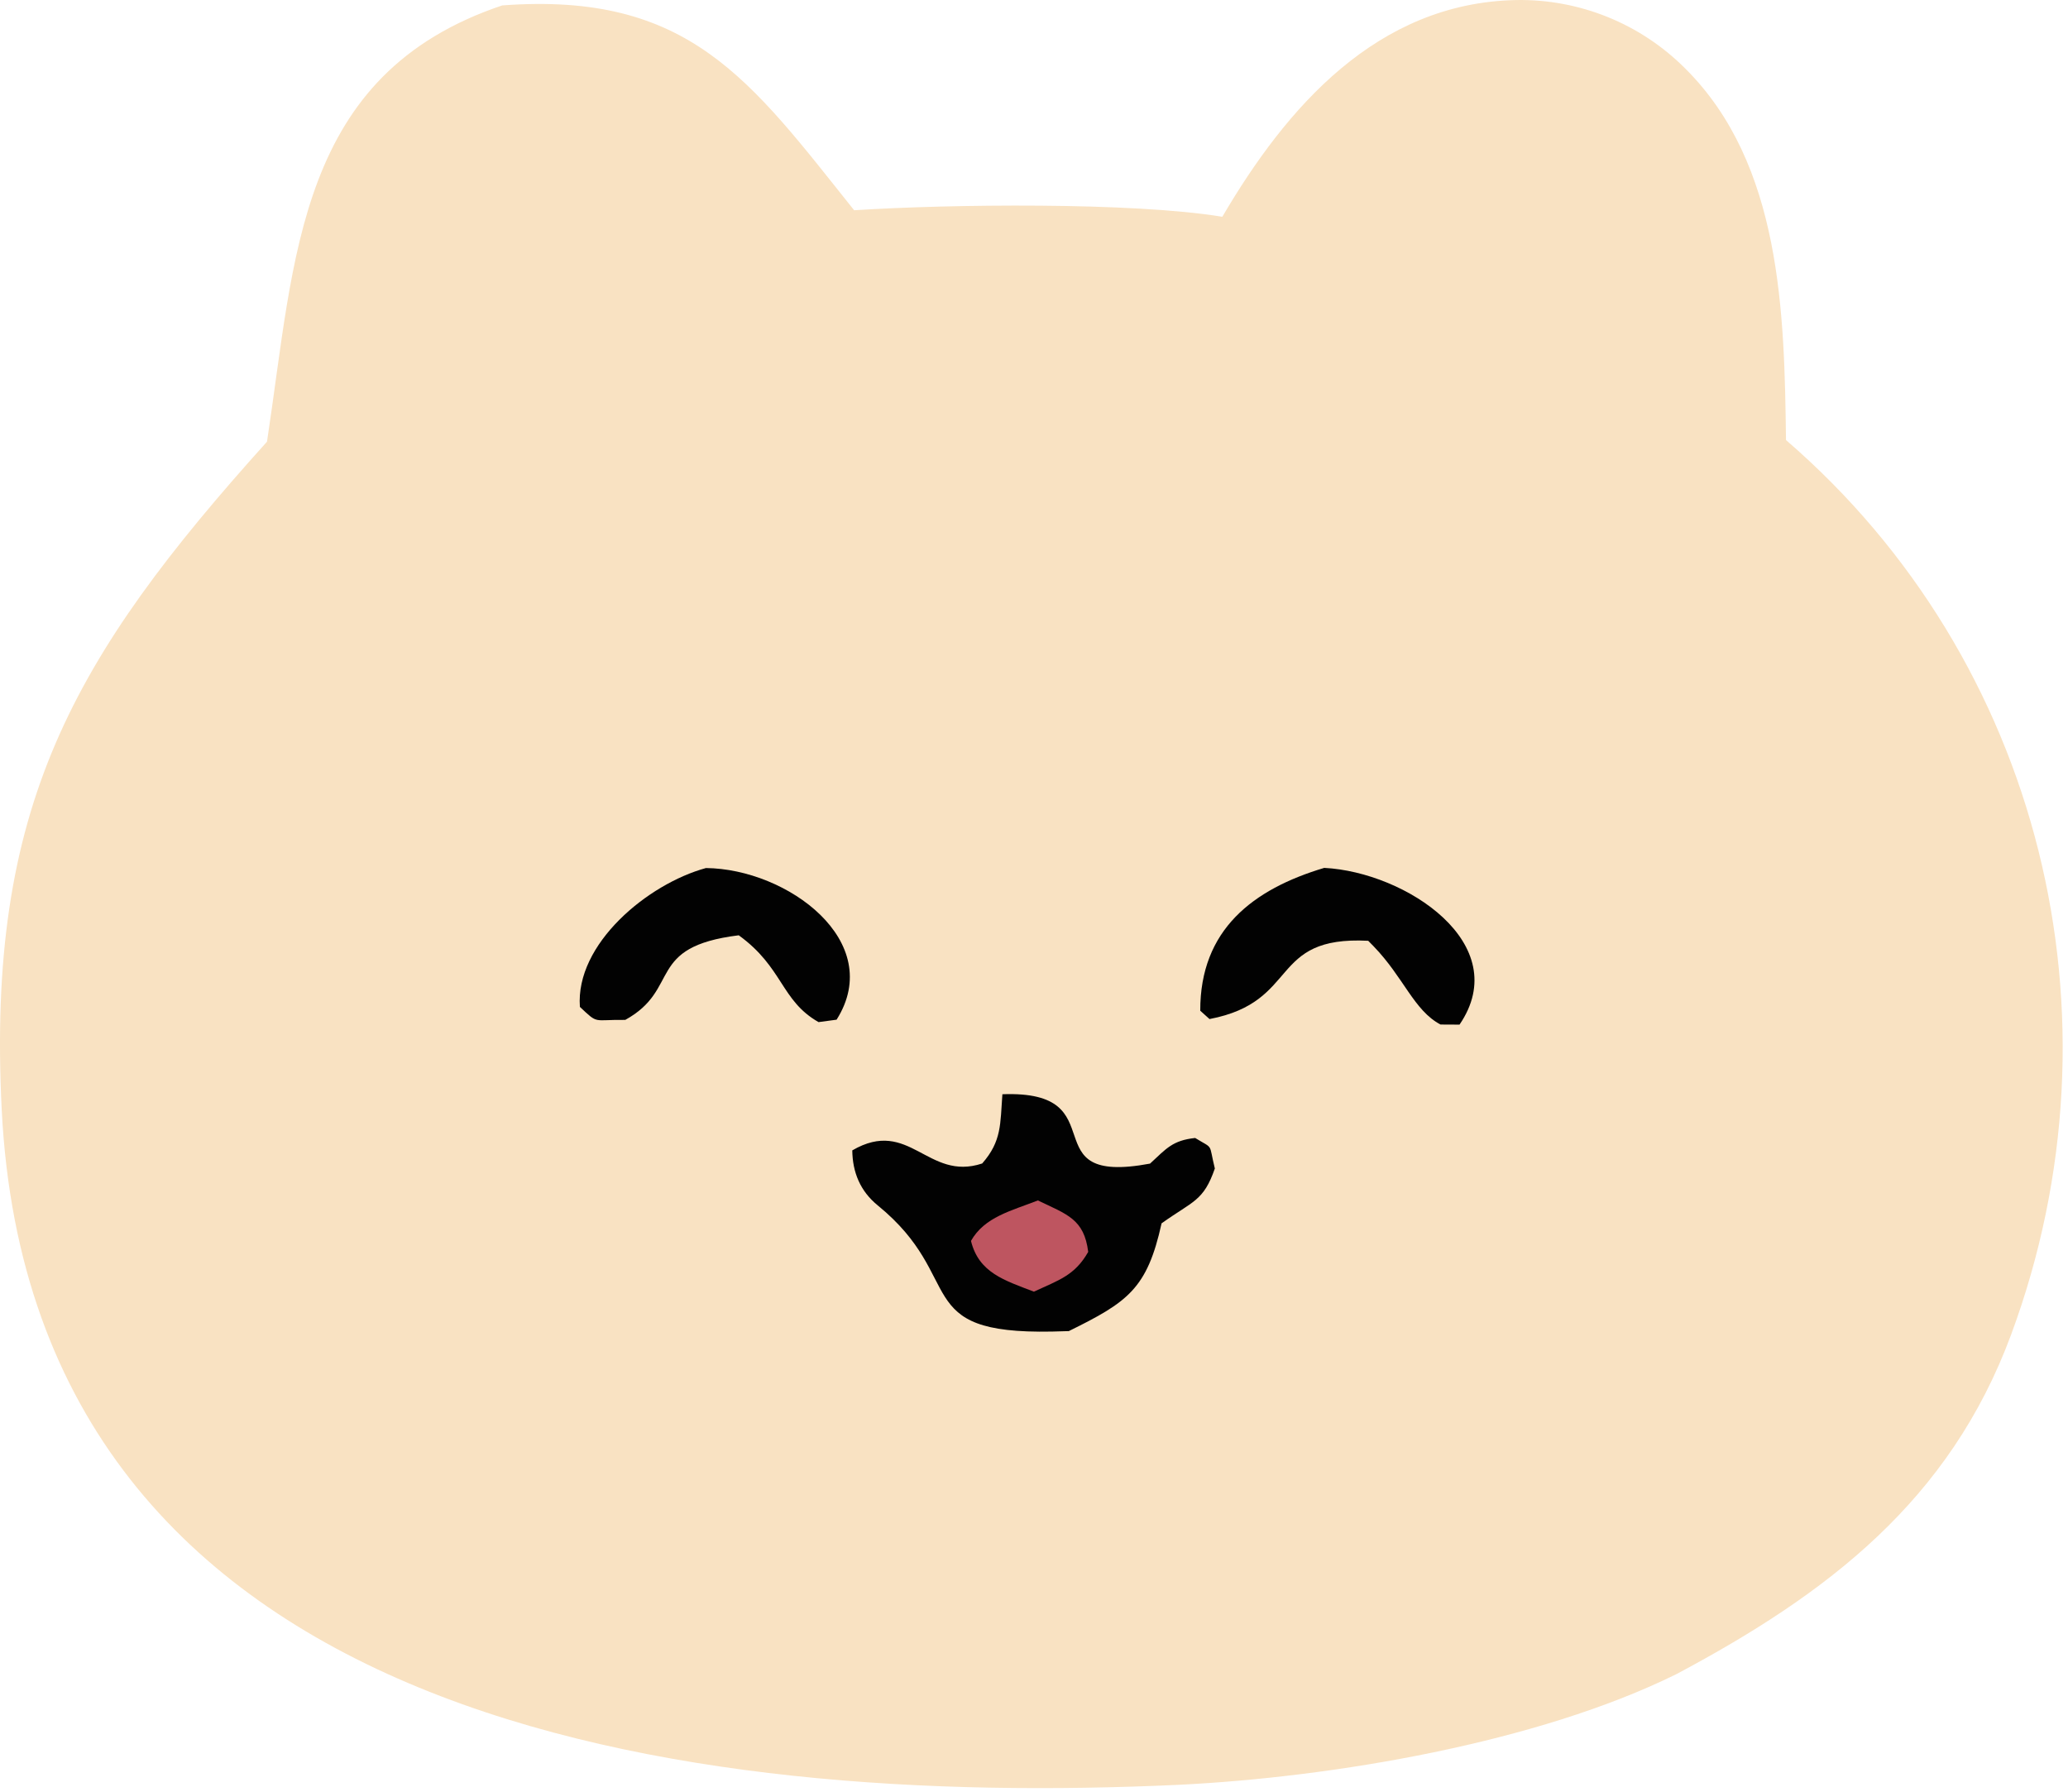
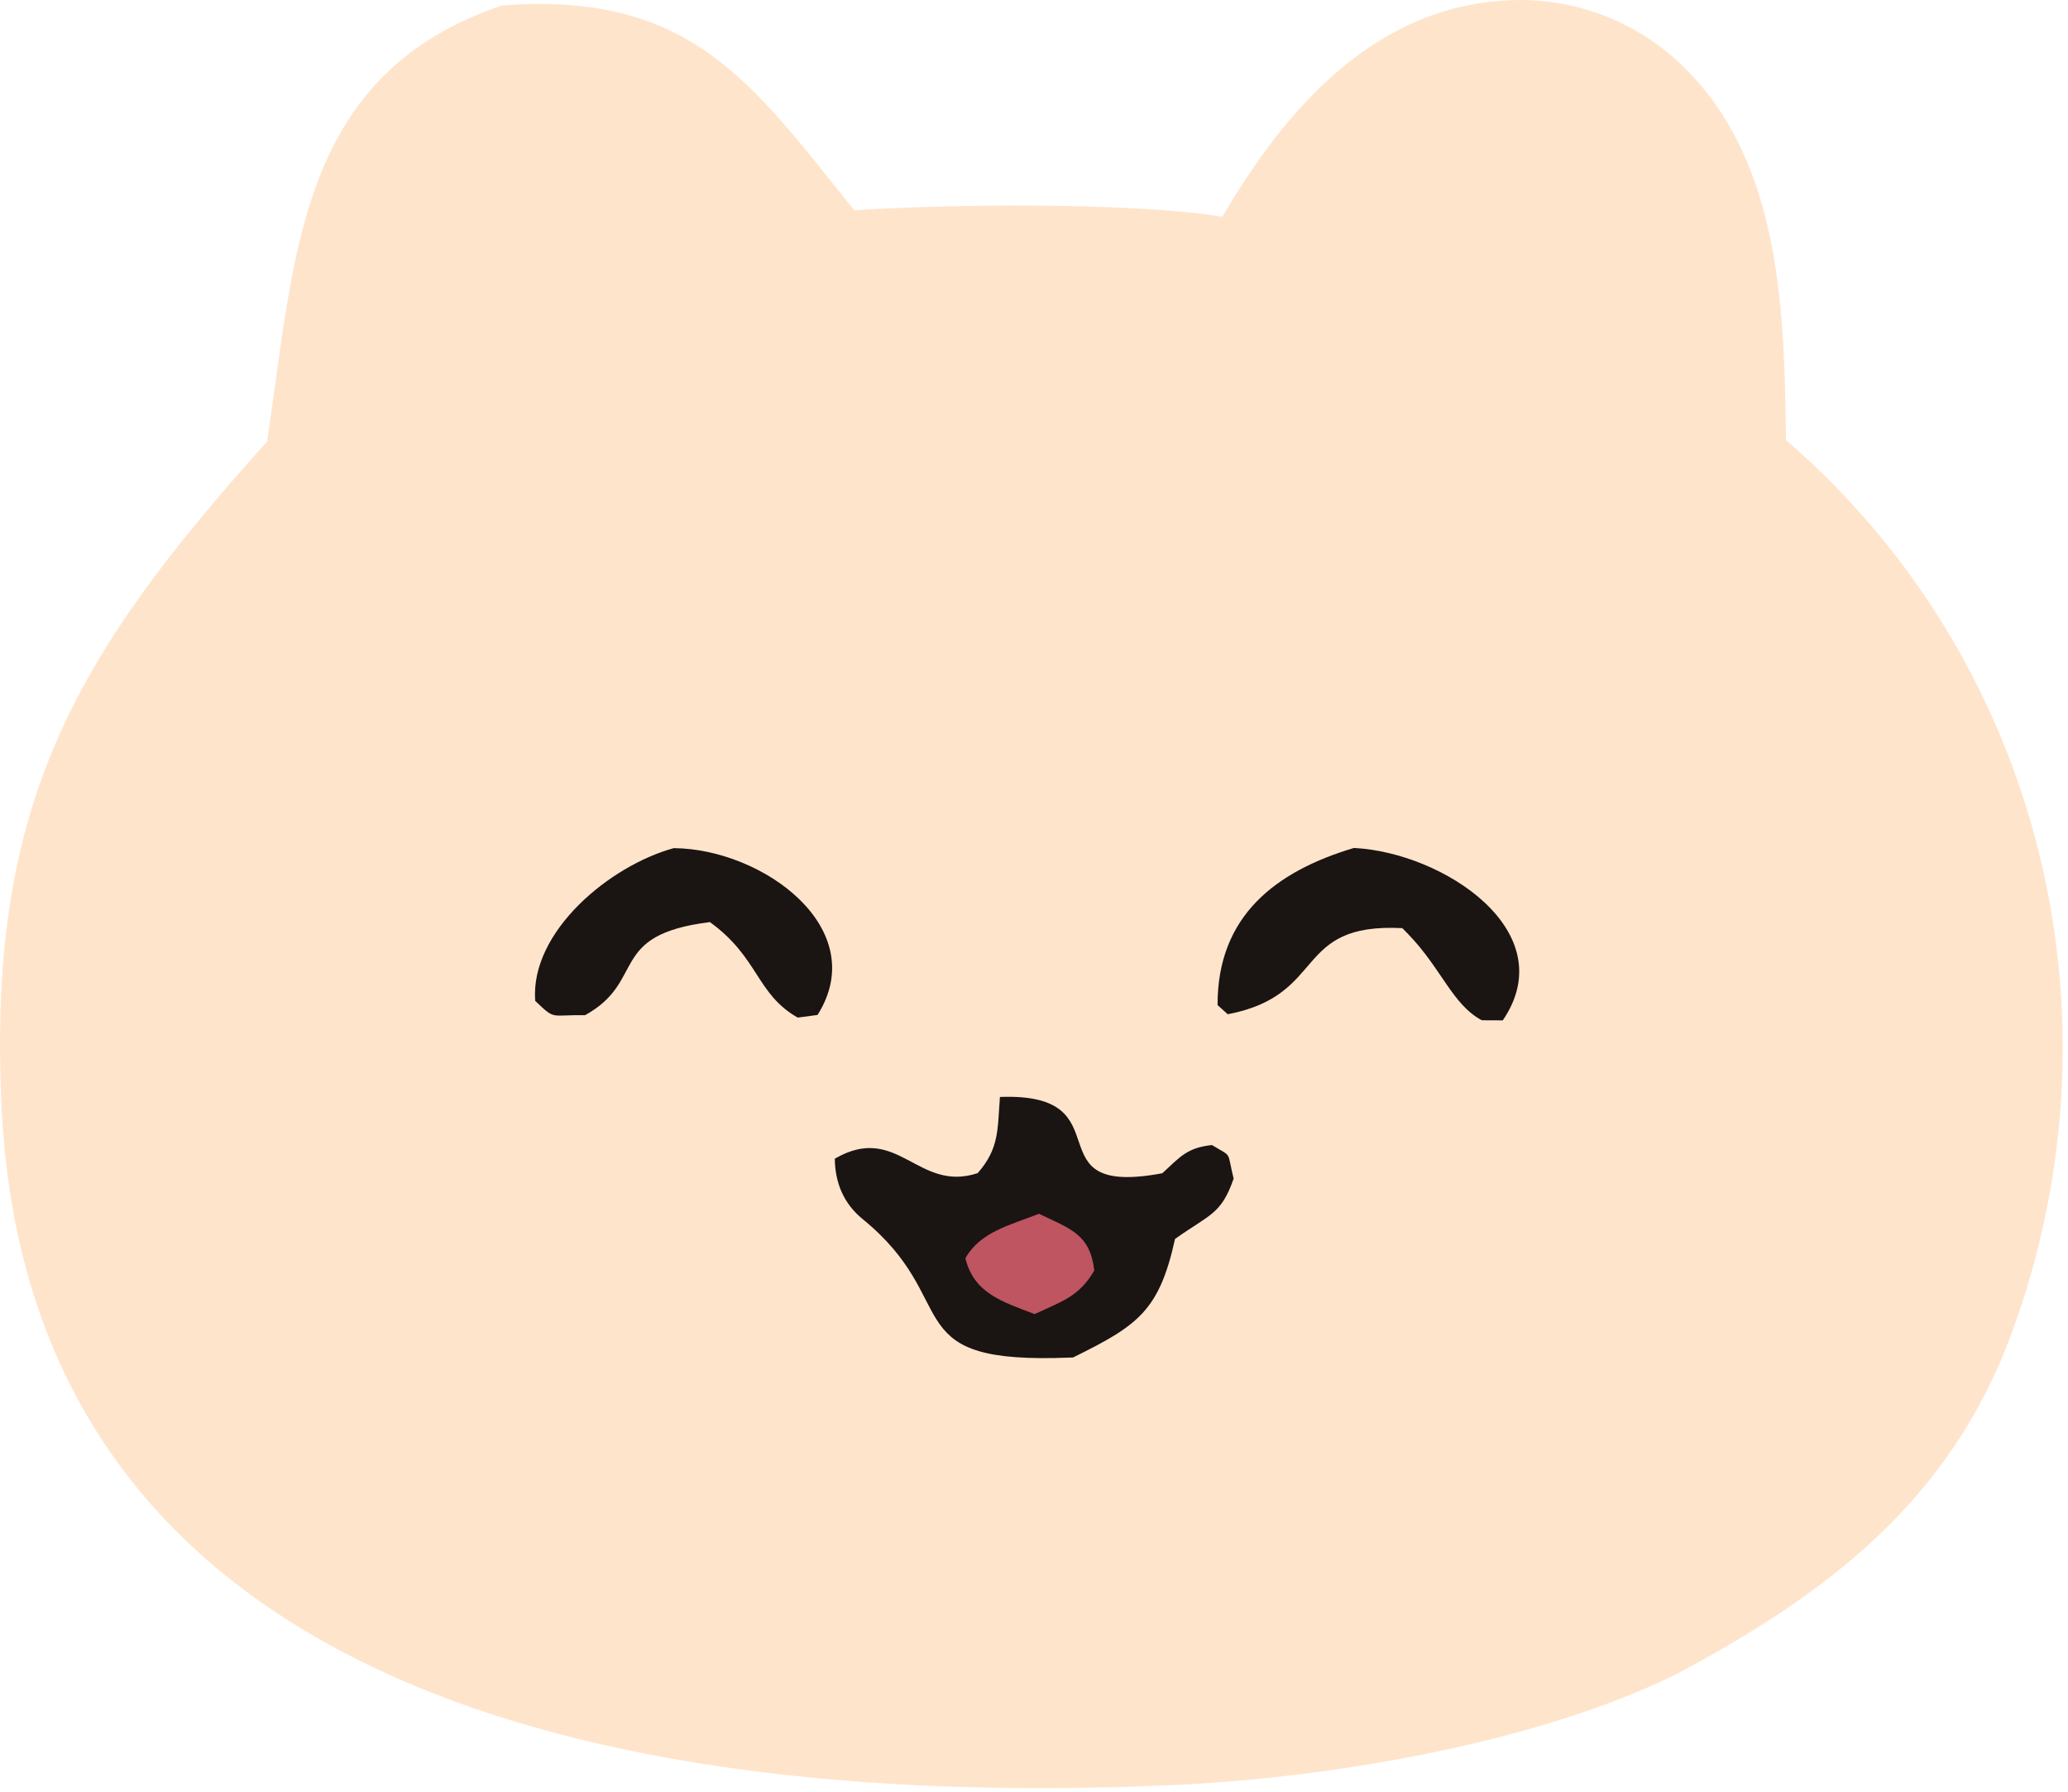
<svg xmlns="http://www.w3.org/2000/svg" width="127" height="110" viewBox="0 0 127 110" fill="none">
-   <path d="M30.84 0.333C42.33 -0.526 46.061 4.907 52.454 12.91C58.302 12.534 69.524 12.402 75.066 13.31C79.017 6.57 84.576 0.184 93.088 0.003C96.984 -0.072 100.741 1.445 103.492 4.205C109.415 10.084 109.581 19.253 109.682 27.021C125.342 40.533 130.746 62.396 123.506 81.951C119.736 92.133 112.252 97.846 102.968 102.787C94.421 107.014 81.861 109.126 72.397 109.591C42.378 110.984 2.022 106.071 0.106 68.152C-0.832 49.583 4.422 40.412 16.397 27.12C18.131 15.739 18.256 4.564 30.84 0.333Z" fill="#F9E2C2" />
-   <path d="M61.559 67.189C68.724 66.921 63.165 72.844 70.626 71.448C71.635 70.519 72.002 70.027 73.397 69.874C74.567 70.589 74.209 70.136 74.606 71.748C73.91 73.756 73.28 73.729 71.335 75.115C70.45 79.135 69.261 79.948 65.638 81.732C65.296 81.745 64.953 81.754 64.61 81.761C55.84 81.932 59.41 78.503 53.901 74.012C52.825 73.135 52.356 71.975 52.34 70.636C55.851 68.594 56.962 72.554 60.318 71.44C61.522 70.069 61.423 69.023 61.559 67.189Z" fill="#020202" />
-   <path d="M63.739 73.71C65.525 74.57 66.578 74.846 66.829 76.869C66.004 78.322 65.019 78.602 63.494 79.311C61.687 78.615 60.111 78.154 59.63 76.194C60.459 74.724 62.105 74.348 63.739 73.71Z" fill="#BE5560" />
-   <path d="M81.323 53.29C86.335 53.547 93.014 57.966 89.633 62.914L88.465 62.908C86.829 62.047 86.206 60.012 84.349 58.097L84.025 57.766C77.871 57.452 79.88 61.506 74.278 62.572L73.71 62.06C73.697 57.079 76.958 54.596 81.323 53.29Z" fill="#020202" />
-   <path d="M43.353 53.3C48.363 53.349 54.408 57.815 51.377 62.611L50.269 62.76C47.945 61.435 48.104 59.409 45.368 57.429C39.61 58.142 41.852 60.718 38.399 62.624C36.398 62.596 36.772 62.919 35.613 61.826C35.325 57.959 39.785 54.272 43.353 53.3Z" fill="#020202" />
+   <path d="M30.84 0.333C42.33 -0.526 46.061 4.907 52.454 12.91C58.302 12.534 69.524 12.402 75.066 13.31C79.017 6.57 84.576 0.184 93.088 0.003C96.984 -0.072 100.741 1.445 103.492 4.205C109.415 10.084 109.581 19.253 109.682 27.021C125.342 40.533 130.746 62.396 123.506 81.951C119.736 92.133 112.252 97.846 102.968 102.787C94.421 107.014 81.861 109.126 72.397 109.591C42.378 110.984 2.022 106.071 0.106 68.152C-0.832 49.583 4.422 40.412 16.397 27.12C18.131 15.739 18.256 4.564 30.84 0.333Z" fill="#FFE4CC" />
+   <path d="M61.407 67.355C69.289 67.06 63.174 73.575 71.381 72.04C72.491 71.019 72.895 70.477 74.429 70.308C75.716 71.096 75.323 70.597 75.76 72.37C74.994 74.579 74.301 74.549 72.161 76.074C71.187 80.496 69.88 81.39 65.895 83.353C65.518 83.367 65.141 83.377 64.764 83.385C55.117 83.572 59.044 79.801 52.983 74.86C51.8 73.895 51.285 72.62 51.267 71.147C55.129 68.901 56.351 73.257 60.042 72.032C61.366 70.523 61.258 69.372 61.407 67.355Z" fill="#1A1412" />
+   <path d="M63.806 74.528C65.771 75.474 66.928 75.777 67.204 78.003C66.297 79.601 65.213 79.909 63.536 80.689C61.548 79.923 59.815 79.417 59.286 77.26C60.197 75.644 62.008 75.23 63.806 74.528Z" fill="#BE5560" />
+   <path d="M83.147 52.066C88.661 52.348 96.008 57.21 92.288 62.653L91.003 62.647C89.204 61.699 88.519 59.46 86.476 57.354L86.119 56.99C79.35 56.644 81.56 61.104 75.398 62.277L74.773 61.714C74.759 56.234 78.346 53.502 83.147 52.066Z" fill="#1A1412" />
+   <path d="M41.381 52.077C46.892 52.131 53.541 57.043 50.207 62.32L48.988 62.483C46.432 61.025 46.607 58.797 43.597 56.619C37.263 57.403 39.73 60.237 35.932 62.334C33.731 62.303 34.142 62.659 32.867 61.456C32.55 57.202 37.456 53.146 41.381 52.077Z" fill="#1A1412" />
</svg>
